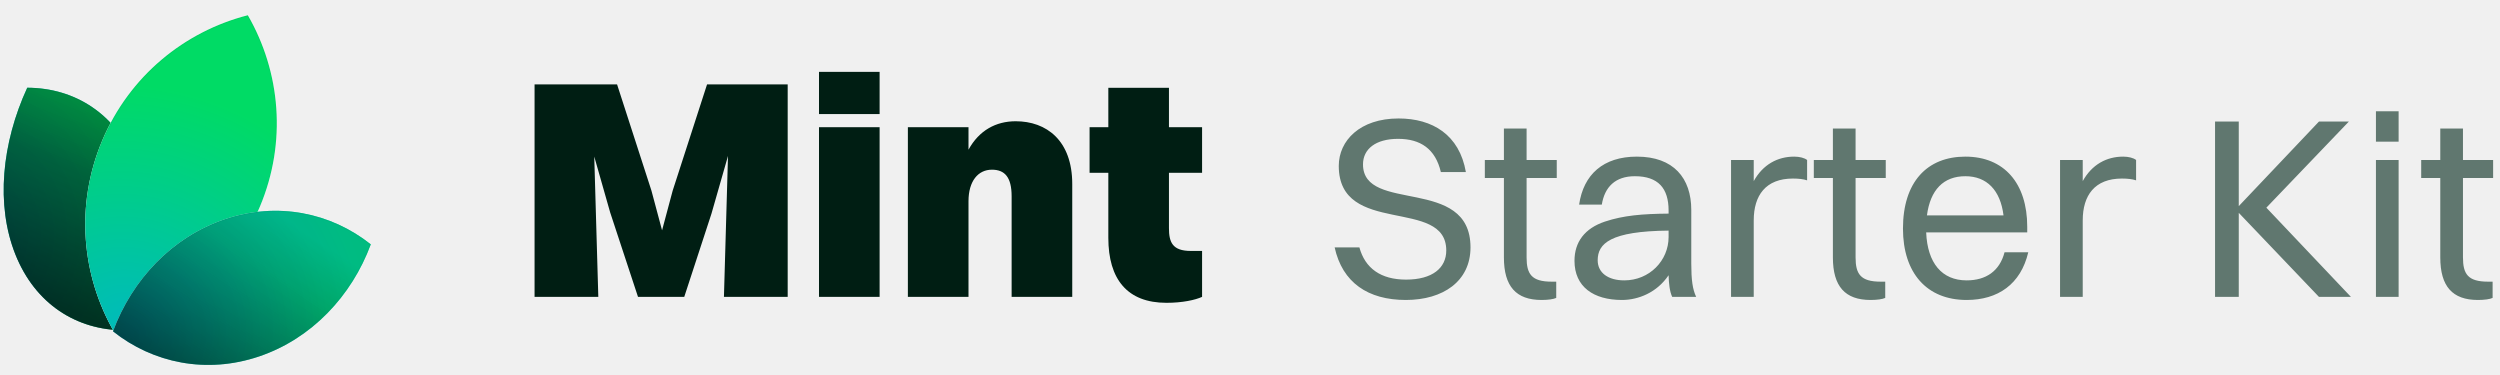
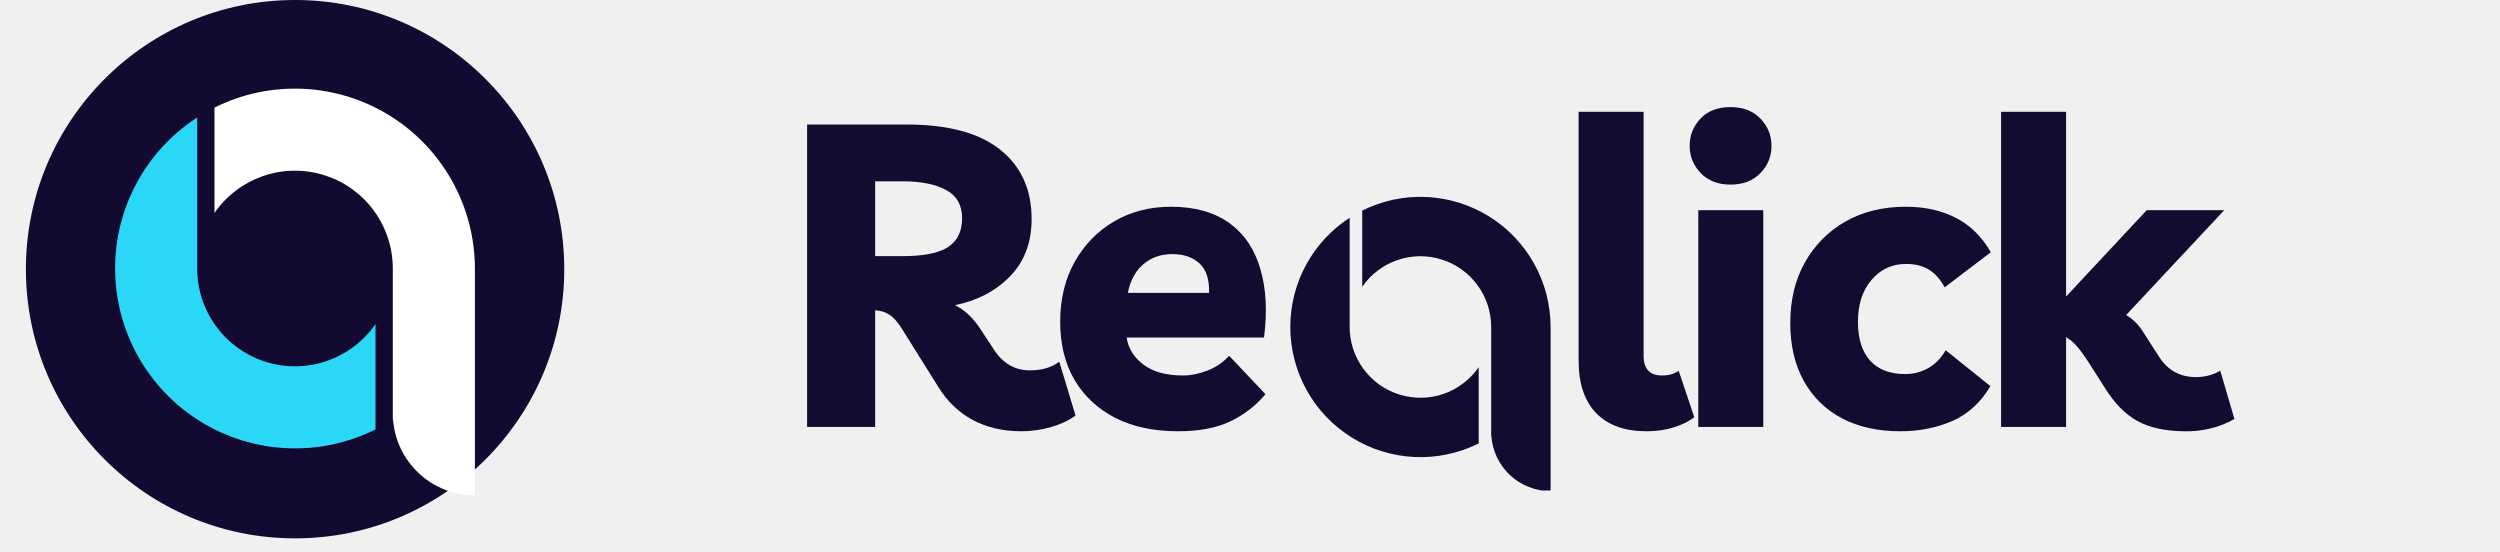
- <svg xmlns="http://www.w3.org/2000/svg" width="160" height="24" viewBox="0 0 160 24" fill="none">
-   <path d="M7.953 21.139C4.896 21.13 2.255 19.458 0.987 16.29C-0.28 13.121 0.109 9.163 1.744 5.615C4.801 5.624 7.442 7.296 8.71 10.465C9.977 13.633 9.588 17.591 7.953 21.139Z" fill="white" />
-   <path d="M7.953 21.139C4.896 21.13 2.255 19.458 0.987 16.29C-0.28 13.121 0.109 9.163 1.744 5.615C4.801 5.624 7.442 7.296 8.71 10.465C9.977 13.633 9.588 17.591 7.953 21.139Z" fill="url(#paint0_radial_115_86)" />
-   <path d="M7.953 21.139C4.896 21.13 2.255 19.458 0.987 16.29C-0.28 13.121 0.109 9.163 1.744 5.615C4.801 5.624 7.442 7.296 8.71 10.465C9.977 13.633 9.588 17.591 7.953 21.139Z" fill="black" fill-opacity="0.5" style="mix-blend-mode:hard-light" />
-   <path d="M7.953 21.139C4.896 21.13 2.255 19.458 0.987 16.29C-0.28 13.121 0.109 9.163 1.744 5.615C4.801 5.624 7.442 7.296 8.71 10.465C9.977 13.633 9.588 17.591 7.953 21.139Z" fill="url(#paint1_linear_115_86)" fill-opacity="0.5" style="mix-blend-mode:hard-light" />
-   <path d="M7.935 21.111C4.897 21.096 2.274 19.431 1.013 16.279C-0.248 13.124 0.136 9.182 1.762 5.643C4.8 5.659 7.423 7.324 8.684 10.476C9.945 13.63 9.561 17.572 7.935 21.111Z" stroke="url(#paint2_linear_115_86)" stroke-opacity="0.05" stroke-width="0.056" />
-   <path d="M7.31 21.257C11.354 20.221 14.884 17.375 16.628 13.236C18.373 9.097 17.945 4.587 15.86 0.976C11.816 2.012 8.287 4.858 6.542 8.998C4.797 13.137 5.225 17.646 7.31 21.257Z" fill="white" />
-   <path d="M7.31 21.257C11.354 20.221 14.884 17.375 16.628 13.236C18.373 9.097 17.945 4.587 15.86 0.976C11.816 2.012 8.287 4.858 6.542 8.998C4.797 13.137 5.225 17.646 7.31 21.257Z" fill="url(#paint3_radial_115_86)" />
-   <path d="M16.602 13.225C14.864 17.349 11.351 20.187 7.324 21.225C5.253 17.624 4.829 13.132 6.568 9.009C8.306 4.885 11.819 2.047 15.846 1.009C17.918 4.61 18.341 9.101 16.602 13.225Z" stroke="url(#paint4_linear_115_86)" stroke-opacity="0.05" stroke-width="0.056" />
-   <path d="M7.234 21.207C9.789 23.237 13.21 23.951 16.577 22.814C19.944 21.677 22.506 18.945 23.73 15.638C21.175 13.608 17.754 12.894 14.387 14.031C11.02 15.168 8.458 17.901 7.234 21.207Z" fill="white" />
-   <path d="M7.234 21.207C9.789 23.237 13.21 23.951 16.577 22.814C19.944 21.677 22.506 18.945 23.73 15.638C21.175 13.608 17.754 12.894 14.387 14.031C11.02 15.168 8.458 17.901 7.234 21.207Z" fill="url(#paint5_radial_115_86)" />
-   <path d="M7.234 21.207C9.789 23.237 13.21 23.951 16.577 22.814C19.944 21.677 22.506 18.945 23.73 15.638C21.175 13.608 17.754 12.894 14.387 14.031C11.02 15.168 8.458 17.901 7.234 21.207Z" fill="black" fill-opacity="0.2" style="mix-blend-mode:hard-light" />
-   <path d="M7.234 21.207C9.789 23.237 13.21 23.951 16.577 22.814C19.944 21.677 22.506 18.945 23.73 15.638C21.175 13.608 17.754 12.894 14.387 14.031C11.02 15.168 8.458 17.901 7.234 21.207Z" fill="url(#paint6_linear_115_86)" fill-opacity="0.5" style="mix-blend-mode:hard-light" />
-   <path d="M16.568 22.787C13.218 23.918 9.814 23.212 7.267 21.198C8.492 17.907 11.044 15.189 14.396 14.058C17.747 12.927 21.15 13.633 23.697 15.648C22.472 18.938 19.92 21.656 16.568 22.787Z" stroke="url(#paint7_linear_115_86)" stroke-opacity="0.05" stroke-width="0.056" />
-   <path d="M34.212 19V5.4H39.492L41.692 12.2L42.372 14.74L43.052 12.2L45.252 5.4H50.412V19H46.332L46.592 9.98L45.532 13.68L43.792 19H40.832L39.052 13.6L38.032 10.02L38.292 19H34.212ZM52.416 7.3V4.6H56.295V7.3H52.416ZM52.416 19V8.14H56.295V19H52.416ZM58.104 19V8.14H61.984V9.58C62.664 8.34 63.744 7.76 65.004 7.76C66.964 7.76 68.624 8.98 68.624 11.78V19H64.744V12.56C64.744 11.34 64.304 10.86 63.484 10.86C62.604 10.86 61.984 11.58 61.984 12.88V19H58.104ZM70.933 15.22V11.06H69.733V8.14H70.933V5.62H74.813V8.14H76.933V11.06H74.813V14.6C74.813 15.5 75.033 16.06 76.213 16.06H76.933V19C76.493 19.2 75.673 19.38 74.653 19.38C72.153 19.38 70.933 17.88 70.933 15.22Z" fill="#001E13" />
-   <path d="M87.232 10.519C87.232 13.687 94.112 11.229 94.112 15.832C94.112 17.994 92.364 19.198 89.971 19.198C87.562 19.198 85.912 18.093 85.417 15.832H87.001C87.364 17.169 88.371 17.895 89.987 17.895C91.671 17.895 92.561 17.152 92.561 16.03C92.561 12.598 85.681 15.155 85.681 10.618C85.681 9.001 87.034 7.582 89.509 7.582C91.671 7.582 93.403 8.621 93.816 11.014H92.215C91.868 9.529 90.912 8.886 89.476 8.886C88.057 8.886 87.232 9.529 87.232 10.519ZM96.25 16.476V11.393H95.029V10.239H96.25V8.226H97.702V10.239H99.632V11.393H97.702V16.476C97.702 17.532 98.015 18.026 99.302 18.026H99.599V19.066C99.434 19.148 99.071 19.198 98.659 19.198C97.025 19.198 96.25 18.323 96.25 16.476ZM102.516 13.093H101.064C101.345 11.162 102.615 10.024 104.76 10.024C107.103 10.024 108.242 11.393 108.242 13.44V16.888C108.242 17.895 108.324 18.521 108.555 19H107.021C106.856 18.654 106.806 18.142 106.79 17.614C106.047 18.72 104.859 19.198 103.803 19.198C101.988 19.198 100.767 18.357 100.767 16.69C100.767 15.486 101.427 14.611 102.714 14.182C103.902 13.786 105.107 13.687 106.79 13.671V13.473C106.79 12.053 106.13 11.278 104.628 11.278C103.374 11.278 102.698 11.971 102.516 13.093ZM102.252 16.657C102.252 17.465 102.929 17.944 103.952 17.944C105.569 17.944 106.79 16.674 106.79 15.172V14.759C103.061 14.793 102.252 15.585 102.252 16.657ZM110.787 19V10.239H112.239V11.591C112.833 10.519 113.774 10.024 114.83 10.024C115.176 10.024 115.49 10.107 115.655 10.239V11.542C115.407 11.46 115.094 11.427 114.747 11.427C112.998 11.427 112.239 12.515 112.239 14.1V19H110.787ZM117.305 16.476V11.393H116.084V10.239H117.305V8.226H118.757V10.239H120.688V11.393H118.757V16.476C118.757 17.532 119.071 18.026 120.358 18.026H120.655V19.066C120.49 19.148 120.127 19.198 119.714 19.198C118.081 19.198 117.305 18.323 117.305 16.476ZM129.809 16.145C129.33 18.192 127.862 19.198 125.865 19.198C123.324 19.198 121.79 17.482 121.79 14.627C121.79 11.658 123.324 10.024 125.783 10.024C128.258 10.024 129.743 11.723 129.743 14.512V14.875H123.275C123.357 16.838 124.281 17.944 125.865 17.944C127.103 17.944 127.977 17.35 128.291 16.145H129.809ZM125.783 11.278C124.38 11.278 123.539 12.152 123.324 13.786H128.225C128.027 12.169 127.152 11.278 125.783 11.278ZM131.843 19V10.239H133.295V11.591C133.889 10.519 134.829 10.024 135.885 10.024C136.232 10.024 136.545 10.107 136.71 10.239V11.542C136.463 11.46 136.149 11.427 135.803 11.427C134.054 11.427 133.295 12.515 133.295 14.1V19H131.843ZM141.763 19V7.78H143.281V13.192L148.413 7.78H150.327L145.047 13.291L150.459 19H148.413L143.281 13.621V19H141.763ZM152.06 9.067V7.12H153.512V9.067H152.06ZM152.06 19V10.239H153.512V19H152.06ZM156.178 16.476V11.393H154.957V10.239H156.178V8.226H157.63V10.239H159.56V11.393H157.63V16.476C157.63 17.532 157.943 18.026 159.23 18.026H159.527V19.066C159.362 19.148 158.999 19.198 158.587 19.198C156.953 19.198 156.178 18.323 156.178 16.476Z" fill="#002719" fill-opacity="0.6" />
+ <svg xmlns="http://www.w3.org/2000/svg" width="254" zoomAndPan="magnify" viewBox="0 0 190.5 42" height="56" preserveAspectRatio="xMidYMid meet" version="1.0">
  <defs>
-     <radialGradient id="paint0_radial_115_86" cx="0" cy="0" r="1" gradientUnits="userSpaceOnUse" gradientTransform="translate(-3.00503 15.023) rotate(-10.029) scale(17.9572 17.784)">
-       <stop stop-color="#00B0BB" />
-       <stop offset="1" stop-color="#00DB65" />
-     </radialGradient>
-     <linearGradient id="paint1_linear_115_86" x1="7.39" y1="4.813" x2="1.63" y2="18.689" gradientUnits="userSpaceOnUse">
-       <stop stop-color="#18E299" />
-       <stop offset="1" />
-     </linearGradient>
-     <linearGradient id="paint2_linear_115_86" x1="7.948" y1="8.016" x2="1.761" y2="18.746" gradientUnits="userSpaceOnUse">
-       <stop />
-       <stop offset="1" stop-opacity="0" />
-     </linearGradient>
-     <radialGradient id="paint3_radial_115_86" cx="0" cy="0" r="1" gradientUnits="userSpaceOnUse" gradientTransform="translate(8.11404 20.8822) rotate(-75.7542) scale(21.6246 23.7772)">
-       <stop stop-color="#00BBBB" />
-       <stop offset="0.713" stop-color="#00DB65" />
-     </radialGradient>
-     <linearGradient id="paint4_linear_115_86" x1="7.602" y1="5.871" x2="15.556" y2="16.372" gradientUnits="userSpaceOnUse">
-       <stop />
-       <stop offset="1" stop-opacity="0" />
-     </linearGradient>
-     <radialGradient id="paint5_radial_115_86" cx="0" cy="0" r="1" gradientUnits="userSpaceOnUse" gradientTransform="translate(7.84537 21.5181) rotate(-20.3525) scale(18.5603 17.32)">
-       <stop stop-color="#00B0BB" />
-       <stop offset="1" stop-color="#00DB65" />
-     </radialGradient>
-     <linearGradient id="paint6_linear_115_86" x1="16.808" y1="13.007" x2="10.041" y2="22.994" gradientUnits="userSpaceOnUse">
-       <stop stop-color="#00B1BC" />
-       <stop offset="1" />
-     </linearGradient>
-     <linearGradient id="paint7_linear_115_86" x1="16.808" y1="13.007" x2="14.169" y2="23.841" gradientUnits="userSpaceOnUse">
-       <stop />
-       <stop offset="1" stop-opacity="0" />
-     </linearGradient>
+     <g />
+     <clipPath id="6e885fa0e4">
+       <path d="M 103 15 L 118.16 15 L 118.16 37.371 L 103 37.371 Z M 103 15 " clip-rule="nonzero" />
+     </clipPath>
+     <clipPath id="4a8b58e617">
+       <path d="M 98.32 16 L 113 16 L 113 35 L 98.32 35 Z M 98.32 16 " clip-rule="nonzero" />
+     </clipPath>
+     <clipPath id="05de295cfa">
+       <path d="M 1.973 0 L 42.996 0 L 42.996 41.023 L 1.973 41.023 Z M 1.973 0 " clip-rule="nonzero" />
+     </clipPath>
+     <clipPath id="34159a5cb9">
+       <path d="M 22.484 0 C 11.156 0 1.973 9.184 1.973 20.512 C 1.973 31.84 11.156 41.023 22.484 41.023 C 33.812 41.023 42.996 31.84 42.996 20.512 C 42.996 9.184 33.812 0 22.484 0 Z M 22.484 0 " clip-rule="nonzero" />
+     </clipPath>
+     <clipPath id="8bdf4caa3b">
+       <path d="M 16 6.043 L 36.191 6.043 L 36.191 37.805 L 16 37.805 Z M 16 6.043 " clip-rule="nonzero" />
+     </clipPath>
+     <clipPath id="f211f9d5d3">
+       <path d="M 8.773 8 L 29 8 L 29 35 L 8.773 35 Z M 8.773 8 " clip-rule="nonzero" />
+     </clipPath>
  </defs>
+   <g fill="#130b30" fill-opacity="1">
+     <g transform="translate(59.32844, 32.53436)">
+       <g>
+         <path d="M 21.391 -4.969 L 22.625 -0.875 C 22.145 -0.508 21.531 -0.219 20.781 0 C 20.039 0.219 19.281 0.328 18.5 0.328 C 17.094 0.328 15.859 0.039 14.797 -0.531 C 13.734 -1.102 12.859 -1.941 12.172 -3.047 L 9.406 -7.469 C 9.082 -7.988 8.766 -8.348 8.453 -8.547 C 8.141 -8.754 7.773 -8.867 7.359 -8.891 L 7.359 0 L 2.172 0 L 2.172 -23.047 L 9.734 -23.047 C 12.91 -23.047 15.297 -22.406 16.891 -21.125 C 18.484 -19.852 19.281 -18.094 19.281 -15.844 C 19.281 -14.062 18.734 -12.609 17.641 -11.484 C 16.547 -10.359 15.145 -9.625 13.438 -9.281 C 14.145 -8.938 14.77 -8.363 15.312 -7.562 L 16.422 -5.875 C 17.109 -4.832 18.016 -4.312 19.141 -4.312 C 19.555 -4.312 19.945 -4.359 20.312 -4.453 C 20.688 -4.555 21.047 -4.727 21.391 -4.969 Z M 9.438 -18.719 L 7.359 -18.719 L 7.359 -13.016 L 9.406 -13.016 C 11.031 -13.016 12.195 -13.242 12.906 -13.703 C 13.625 -14.172 13.984 -14.906 13.984 -15.906 C 13.984 -16.895 13.582 -17.609 12.781 -18.047 C 11.977 -18.492 10.863 -18.719 9.438 -18.719 Z M 9.438 -18.719 " />
+       </g>
+     </g>
+   </g>
+   <g fill="#130b30" fill-opacity="1">
+     <g transform="translate(79.70826, 32.53436)">
+       <g>
+         <path d="M 10.062 0.328 C 8.219 0.328 6.625 -0.008 5.281 -0.688 C 3.945 -1.375 2.91 -2.336 2.172 -3.578 C 1.441 -4.828 1.078 -6.305 1.078 -8.016 C 1.078 -9.742 1.445 -11.27 2.188 -12.594 C 2.938 -13.914 3.941 -14.941 5.203 -15.672 C 6.473 -16.41 7.91 -16.781 9.516 -16.781 C 11.328 -16.781 12.805 -16.367 13.953 -15.547 C 15.098 -14.723 15.891 -13.555 16.328 -12.047 C 16.773 -10.547 16.867 -8.801 16.609 -6.812 L 6.141 -6.812 C 6.266 -5.988 6.691 -5.301 7.422 -4.75 C 8.16 -4.195 9.172 -3.922 10.453 -3.922 C 11.035 -3.922 11.648 -4.047 12.297 -4.297 C 12.941 -4.547 13.492 -4.922 13.953 -5.422 L 16.719 -2.5 C 16 -1.633 15.113 -0.945 14.062 -0.438 C 13.02 0.07 11.688 0.328 10.062 0.328 Z M 9.609 -13.172 C 8.742 -13.172 8.008 -12.91 7.406 -12.391 C 6.812 -11.879 6.422 -11.156 6.234 -10.219 L 12.422 -10.219 C 12.453 -11.238 12.211 -11.984 11.703 -12.453 C 11.191 -12.93 10.492 -13.172 9.609 -13.172 Z M 9.609 -13.172 " />
+       </g>
+     </g>
+   </g>
+   <g fill="#130b30" fill-opacity="1">
+     <g transform="translate(96.55732, 32.53436)">
+       <g />
+     </g>
+   </g>
+   <g fill="#130b30" fill-opacity="1">
+     <g transform="translate(103.8265, 32.53436)">
+       <g />
+     </g>
+   </g>
+   <g fill="#130b30" fill-opacity="1">
+     <g transform="translate(111.0957, 32.53436)">
+       <g />
+     </g>
+   </g>
+   <g fill="#130b30" fill-opacity="1">
+     <g transform="translate(118.3687, 32.53436)">
+       <g>
+         <path d="M 7.109 0.328 C 5.441 0.328 4.16 -0.129 3.266 -1.047 C 2.367 -1.973 1.922 -3.312 1.922 -5.062 L 1.922 -24.016 L 6.875 -24.016 L 6.875 -5.422 C 6.875 -4.422 7.344 -3.922 8.281 -3.922 C 8.77 -3.922 9.191 -4.039 9.547 -4.281 L 10.734 -0.75 C 10.367 -0.445 9.863 -0.191 9.219 0.016 C 8.57 0.223 7.867 0.328 7.109 0.328 Z M 7.109 0.328 " />
+       </g>
+     </g>
+   </g>
+   <g fill="#130b30" fill-opacity="1">
+     <g transform="translate(127.4876, 32.53436)">
+       <g>
+         <path d="M 6.875 -16.516 L 6.875 0 L 1.922 0 L 1.922 -16.516 Z M 4.375 -18.469 C 3.426 -18.469 2.672 -18.758 2.109 -19.344 C 1.547 -19.926 1.266 -20.617 1.266 -21.422 C 1.266 -22.223 1.539 -22.914 2.094 -23.5 C 2.645 -24.082 3.406 -24.375 4.375 -24.375 C 5.332 -24.375 6.094 -24.082 6.656 -23.5 C 7.219 -22.914 7.5 -22.223 7.5 -21.422 C 7.5 -20.617 7.219 -19.926 6.656 -19.344 C 6.094 -18.758 5.332 -18.469 4.375 -18.469 Z M 4.375 -18.469 " />
+       </g>
+     </g>
+   </g>
+   <g fill="#130b30" fill-opacity="1">
+     <g transform="translate(135.341, 32.53436)">
+       <g>
+         <path d="M 9.469 0.328 C 7.758 0.328 6.273 0 5.016 -0.656 C 3.766 -1.32 2.797 -2.27 2.109 -3.5 C 1.422 -4.738 1.078 -6.211 1.078 -7.922 C 1.078 -9.672 1.445 -11.207 2.188 -12.531 C 2.938 -13.863 3.969 -14.906 5.281 -15.656 C 6.602 -16.406 8.141 -16.781 9.891 -16.781 C 11.328 -16.781 12.594 -16.5 13.688 -15.938 C 14.789 -15.375 15.68 -14.5 16.359 -13.312 L 12.844 -10.641 C 12.5 -11.266 12.094 -11.719 11.625 -12 C 11.164 -12.281 10.586 -12.422 9.891 -12.422 C 8.836 -12.422 7.961 -12.016 7.266 -11.203 C 6.578 -10.398 6.234 -9.336 6.234 -8.016 C 6.234 -6.734 6.539 -5.75 7.156 -5.062 C 7.77 -4.375 8.66 -4.031 9.828 -4.031 C 10.461 -4.031 11.039 -4.176 11.562 -4.469 C 12.094 -4.758 12.547 -5.219 12.922 -5.844 L 16.328 -3.109 C 15.586 -1.859 14.617 -0.973 13.422 -0.453 C 12.223 0.066 10.906 0.328 9.469 0.328 Z M 9.469 0.328 " />
+       </g>
+     </g>
+   </g>
+   <g fill="#130b30" fill-opacity="1">
+     <g transform="translate(150.5609, 32.53436)">
+       <g>
+         <path d="M 1.922 0 L 1.922 -24.016 L 6.875 -24.016 L 6.875 -9.938 L 13.016 -16.516 L 18.922 -16.516 L 11.453 -8.531 C 11.953 -8.227 12.363 -7.828 12.688 -7.328 L 13.953 -5.359 C 14.617 -4.316 15.562 -3.797 16.781 -3.797 C 17.426 -3.797 18.039 -3.957 18.625 -4.281 L 19.703 -0.609 C 19.098 -0.266 18.473 -0.02 17.828 0.125 C 17.191 0.281 16.516 0.348 15.797 0.328 C 14.391 0.305 13.227 0.047 12.312 -0.453 C 11.395 -0.953 10.566 -1.797 9.828 -2.984 L 8.562 -4.969 C 8.258 -5.438 7.977 -5.82 7.719 -6.125 C 7.457 -6.438 7.176 -6.676 6.875 -6.844 L 6.875 0 Z M 1.922 0 " />
+       </g>
+     </g>
+   </g>
+   <g clip-path="url(#6e885fa0e4)">
+     <path fill="#130b30" d="M 103.801 16.047 L 103.801 21.852 C 104.125 21.379 104.52 20.969 104.977 20.621 C 105.434 20.273 105.934 20.008 106.477 19.82 C 107.02 19.633 107.582 19.535 108.156 19.523 C 108.73 19.516 109.293 19.598 109.84 19.77 C 110.391 19.941 110.898 20.191 111.367 20.527 C 111.836 20.859 112.238 21.258 112.578 21.723 C 112.922 22.184 113.18 22.688 113.359 23.234 C 113.539 23.781 113.629 24.34 113.629 24.918 L 113.629 33.242 L 113.641 33.234 C 113.684 33.801 113.828 34.344 114.074 34.859 C 114.324 35.375 114.656 35.824 115.074 36.215 C 115.492 36.602 115.969 36.902 116.5 37.109 C 117.031 37.32 117.582 37.426 118.156 37.426 L 118.156 24.918 C 118.152 24.496 118.129 24.078 118.074 23.66 C 118.02 23.242 117.941 22.828 117.836 22.422 C 117.727 22.016 117.598 21.617 117.441 21.227 C 117.285 20.836 117.102 20.453 116.898 20.086 C 116.691 19.719 116.465 19.367 116.215 19.027 C 115.965 18.691 115.695 18.367 115.402 18.062 C 115.113 17.758 114.805 17.477 114.477 17.211 C 114.148 16.945 113.805 16.703 113.449 16.48 C 113.09 16.262 112.719 16.062 112.336 15.887 C 111.953 15.715 111.559 15.566 111.16 15.441 C 110.758 15.316 110.348 15.219 109.934 15.148 C 109.52 15.074 109.102 15.027 108.68 15.012 C 108.258 14.992 107.84 15 107.422 15.031 C 107 15.066 106.586 15.129 106.172 15.215 C 105.762 15.305 105.355 15.418 104.961 15.555 C 104.562 15.695 104.176 15.859 103.801 16.047 Z M 103.801 16.047 " fill-opacity="1" fill-rule="evenodd" />
+   </g>
+   <g clip-path="url(#4a8b58e617)">
+     <path fill="#130b30" d="M 98.32 24.918 C 98.32 25.336 98.348 25.758 98.402 26.176 C 98.453 26.59 98.535 27.004 98.641 27.41 C 98.746 27.82 98.879 28.219 99.035 28.609 C 99.191 29 99.371 29.379 99.578 29.746 C 99.781 30.113 100.008 30.465 100.258 30.805 C 100.508 31.145 100.781 31.465 101.07 31.77 C 101.363 32.074 101.672 32.359 101.996 32.621 C 102.324 32.887 102.668 33.129 103.027 33.352 C 103.383 33.574 103.754 33.77 104.137 33.945 C 104.52 34.121 104.914 34.27 105.316 34.391 C 105.719 34.516 106.125 34.613 106.539 34.688 C 106.957 34.758 107.375 34.805 107.793 34.824 C 108.215 34.844 108.633 34.836 109.055 34.801 C 109.473 34.766 109.891 34.703 110.301 34.617 C 110.711 34.531 111.117 34.418 111.516 34.277 C 111.91 34.141 112.297 33.977 112.676 33.789 L 112.676 27.98 C 112.348 28.453 111.957 28.863 111.496 29.211 C 111.039 29.559 110.539 29.828 109.996 30.016 C 109.453 30.203 108.895 30.301 108.32 30.309 C 107.742 30.316 107.184 30.234 106.633 30.062 C 106.086 29.895 105.574 29.641 105.105 29.309 C 104.641 28.973 104.234 28.574 103.895 28.113 C 103.555 27.648 103.293 27.145 103.113 26.598 C 102.934 26.051 102.844 25.492 102.844 24.918 L 102.844 16.594 C 102.148 17.043 101.523 17.57 100.961 18.176 C 100.398 18.785 99.918 19.453 99.523 20.18 C 99.129 20.906 98.828 21.672 98.625 22.473 C 98.422 23.273 98.32 24.09 98.32 24.918 Z M 98.32 24.918 " fill-opacity="1" fill-rule="evenodd" />
+   </g>
+   <g clip-path="url(#05de295cfa)">
+     <g clip-path="url(#34159a5cb9)">
+       <path fill="#120a30" d="M 1.973 0 L 42.996 0 L 42.996 41.023 L 1.973 41.023 Z M 1.973 0 " fill-opacity="1" fill-rule="nonzero" />
+     </g>
+   </g>
+   <g clip-path="url(#8bdf4caa3b)">
+     <path fill="#ffffff" d="M 16.344 8.199 L 16.344 16.227 C 16.797 15.57 17.34 15.004 17.973 14.523 C 18.605 14.043 19.297 13.676 20.047 13.414 C 20.797 13.156 21.57 13.02 22.367 13.008 C 23.16 12.996 23.938 13.109 24.695 13.344 C 25.453 13.582 26.156 13.93 26.805 14.391 C 27.449 14.852 28.012 15.402 28.48 16.043 C 28.953 16.684 29.312 17.379 29.559 18.137 C 29.809 18.891 29.93 19.664 29.93 20.461 L 29.93 31.965 L 29.949 31.953 C 29.977 32.344 30.043 32.73 30.141 33.105 C 30.242 33.484 30.379 33.852 30.547 34.203 C 30.719 34.555 30.918 34.891 31.152 35.203 C 31.383 35.52 31.641 35.809 31.93 36.074 C 32.215 36.344 32.523 36.578 32.855 36.789 C 33.188 36.996 33.535 37.172 33.898 37.316 C 34.262 37.457 34.637 37.566 35.023 37.637 C 35.406 37.711 35.793 37.746 36.188 37.746 L 36.188 20.461 C 36.188 19.879 36.148 19.301 36.074 18.723 C 36 18.145 35.891 17.574 35.742 17.012 C 35.598 16.449 35.414 15.898 35.199 15.359 C 34.98 14.816 34.73 14.293 34.449 13.785 C 34.164 13.277 33.852 12.789 33.504 12.32 C 33.16 11.852 32.785 11.41 32.383 10.988 C 31.98 10.566 31.555 10.176 31.102 9.809 C 30.648 9.441 30.176 9.105 29.68 8.801 C 29.188 8.496 28.676 8.223 28.145 7.98 C 27.613 7.742 27.07 7.535 26.516 7.363 C 25.961 7.191 25.395 7.055 24.824 6.957 C 24.25 6.855 23.672 6.793 23.09 6.766 C 22.512 6.742 21.93 6.75 21.348 6.801 C 20.77 6.848 20.195 6.93 19.625 7.051 C 19.059 7.172 18.496 7.328 17.949 7.52 C 17.398 7.715 16.863 7.938 16.344 8.199 Z M 16.344 8.199 " fill-opacity="1" fill-rule="evenodd" />
+   </g>
+   <g clip-path="url(#f211f9d5d3)">
+     <path fill="#2ad7f6" d="M 8.773 20.461 C 8.773 21.043 8.809 21.621 8.883 22.199 C 8.957 22.773 9.066 23.344 9.215 23.91 C 9.359 24.473 9.543 25.023 9.758 25.562 C 9.977 26.102 10.227 26.625 10.508 27.133 C 10.793 27.645 11.105 28.129 11.453 28.598 C 11.797 29.066 12.172 29.512 12.574 29.93 C 12.977 30.352 13.402 30.746 13.855 31.113 C 14.309 31.477 14.781 31.812 15.277 32.121 C 15.77 32.426 16.281 32.699 16.812 32.938 C 17.344 33.18 17.883 33.387 18.441 33.559 C 18.996 33.73 19.562 33.863 20.133 33.965 C 20.707 34.062 21.285 34.125 21.867 34.152 C 22.445 34.18 23.027 34.168 23.605 34.121 C 24.188 34.074 24.762 33.988 25.332 33.867 C 25.898 33.746 26.457 33.59 27.008 33.398 C 27.559 33.207 28.094 32.98 28.613 32.723 L 28.613 24.695 C 28.16 25.348 27.617 25.914 26.984 26.395 C 26.352 26.875 25.66 27.246 24.91 27.504 C 24.16 27.766 23.387 27.898 22.59 27.91 C 21.797 27.926 21.02 27.812 20.262 27.574 C 19.504 27.34 18.801 26.988 18.152 26.527 C 17.504 26.066 16.945 25.516 16.477 24.875 C 16.004 24.238 15.645 23.539 15.398 22.785 C 15.148 22.031 15.027 21.254 15.027 20.461 L 15.027 8.953 C 14.066 9.574 13.195 10.305 12.418 11.145 C 11.641 11.984 10.98 12.906 10.434 13.91 C 9.887 14.918 9.473 15.973 9.191 17.082 C 8.91 18.191 8.77 19.316 8.773 20.461 Z M 8.773 20.461 " fill-opacity="1" fill-rule="evenodd" />
+   </g>
</svg>
